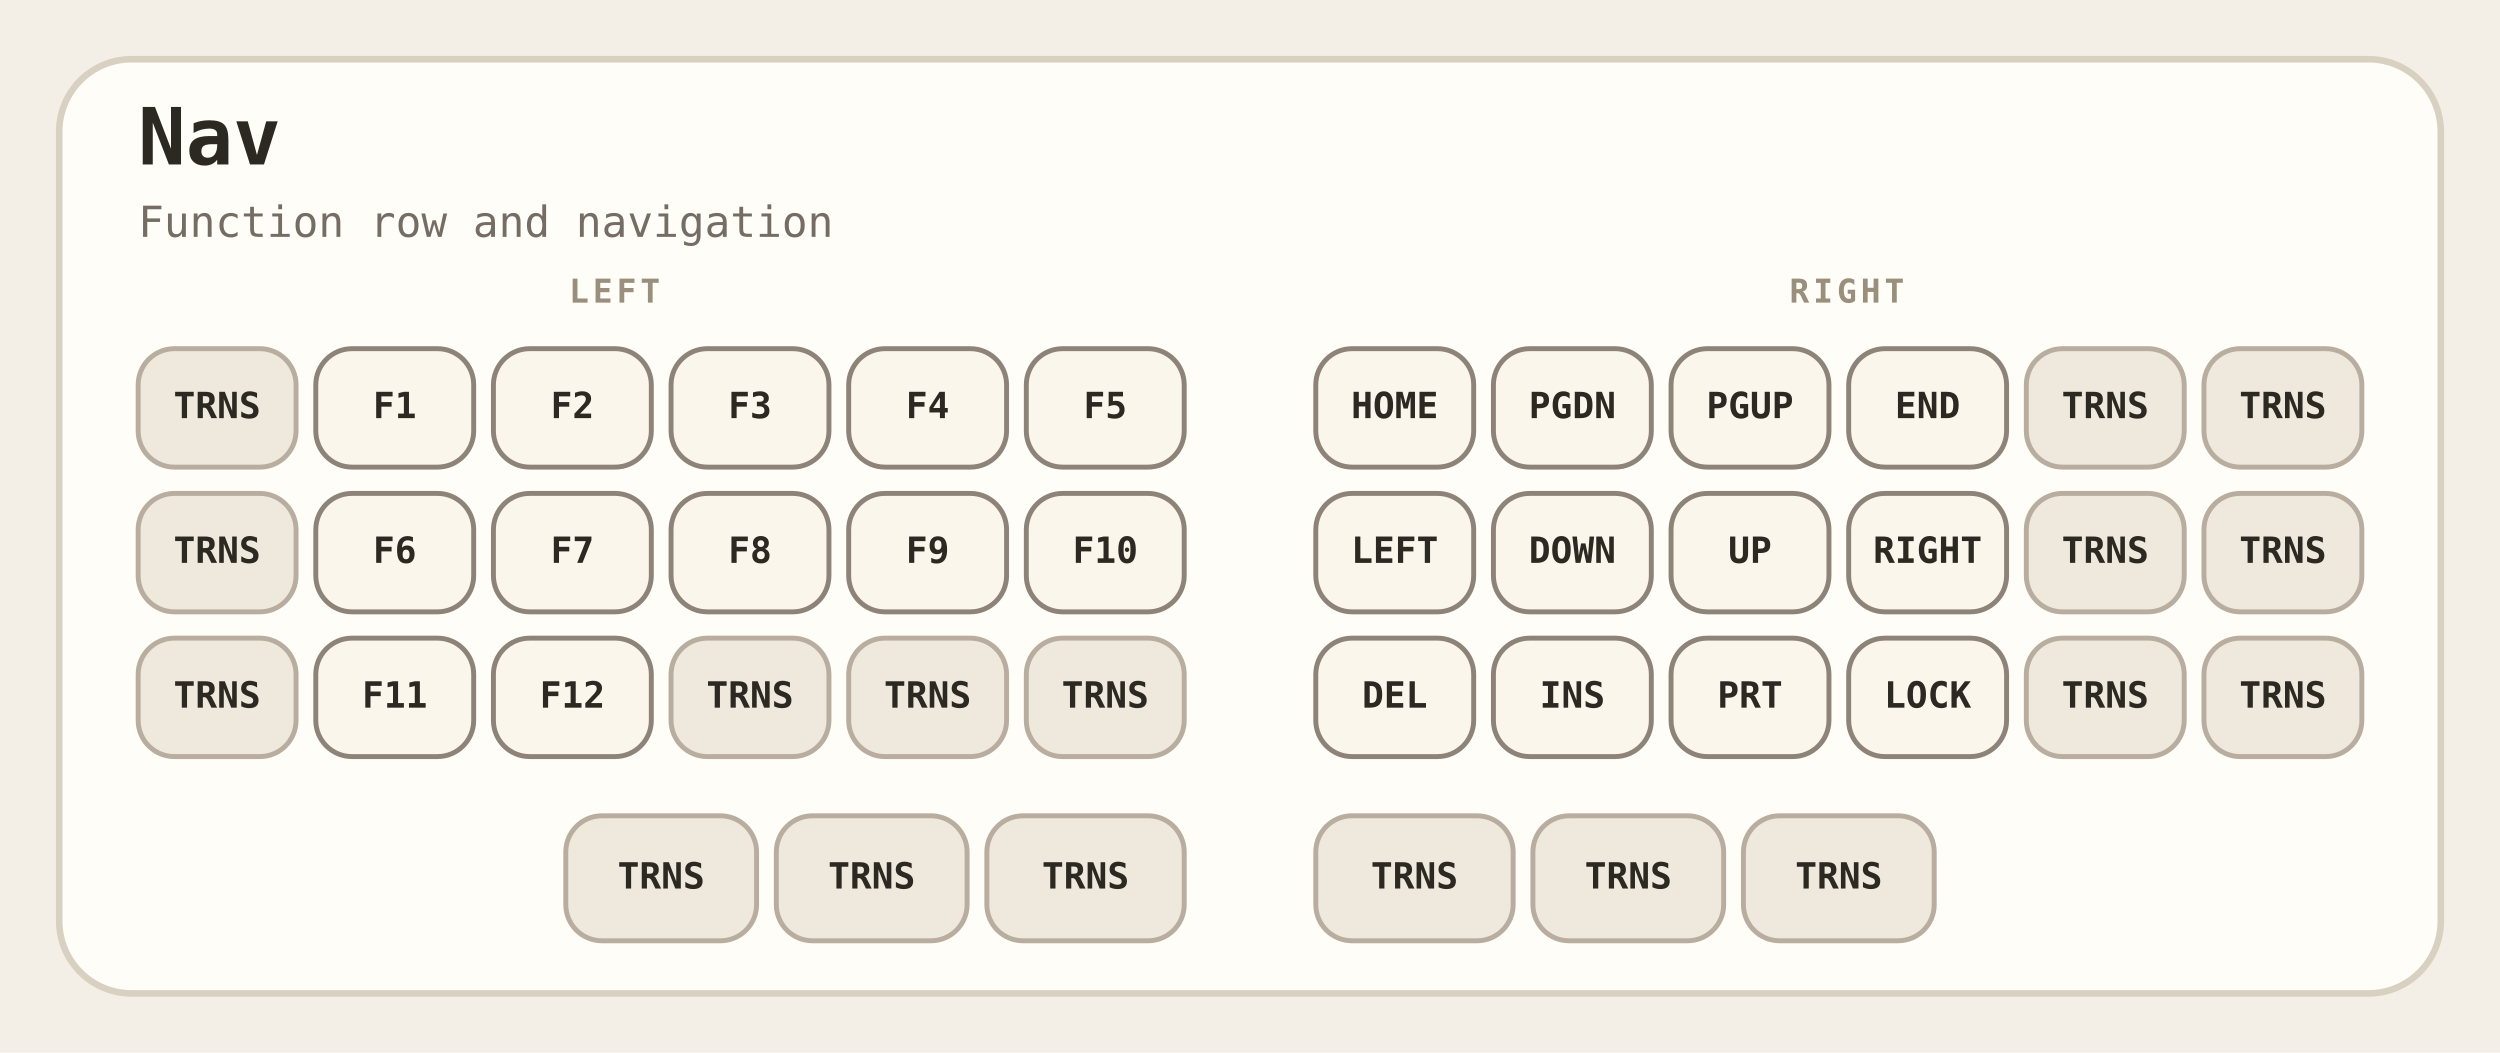
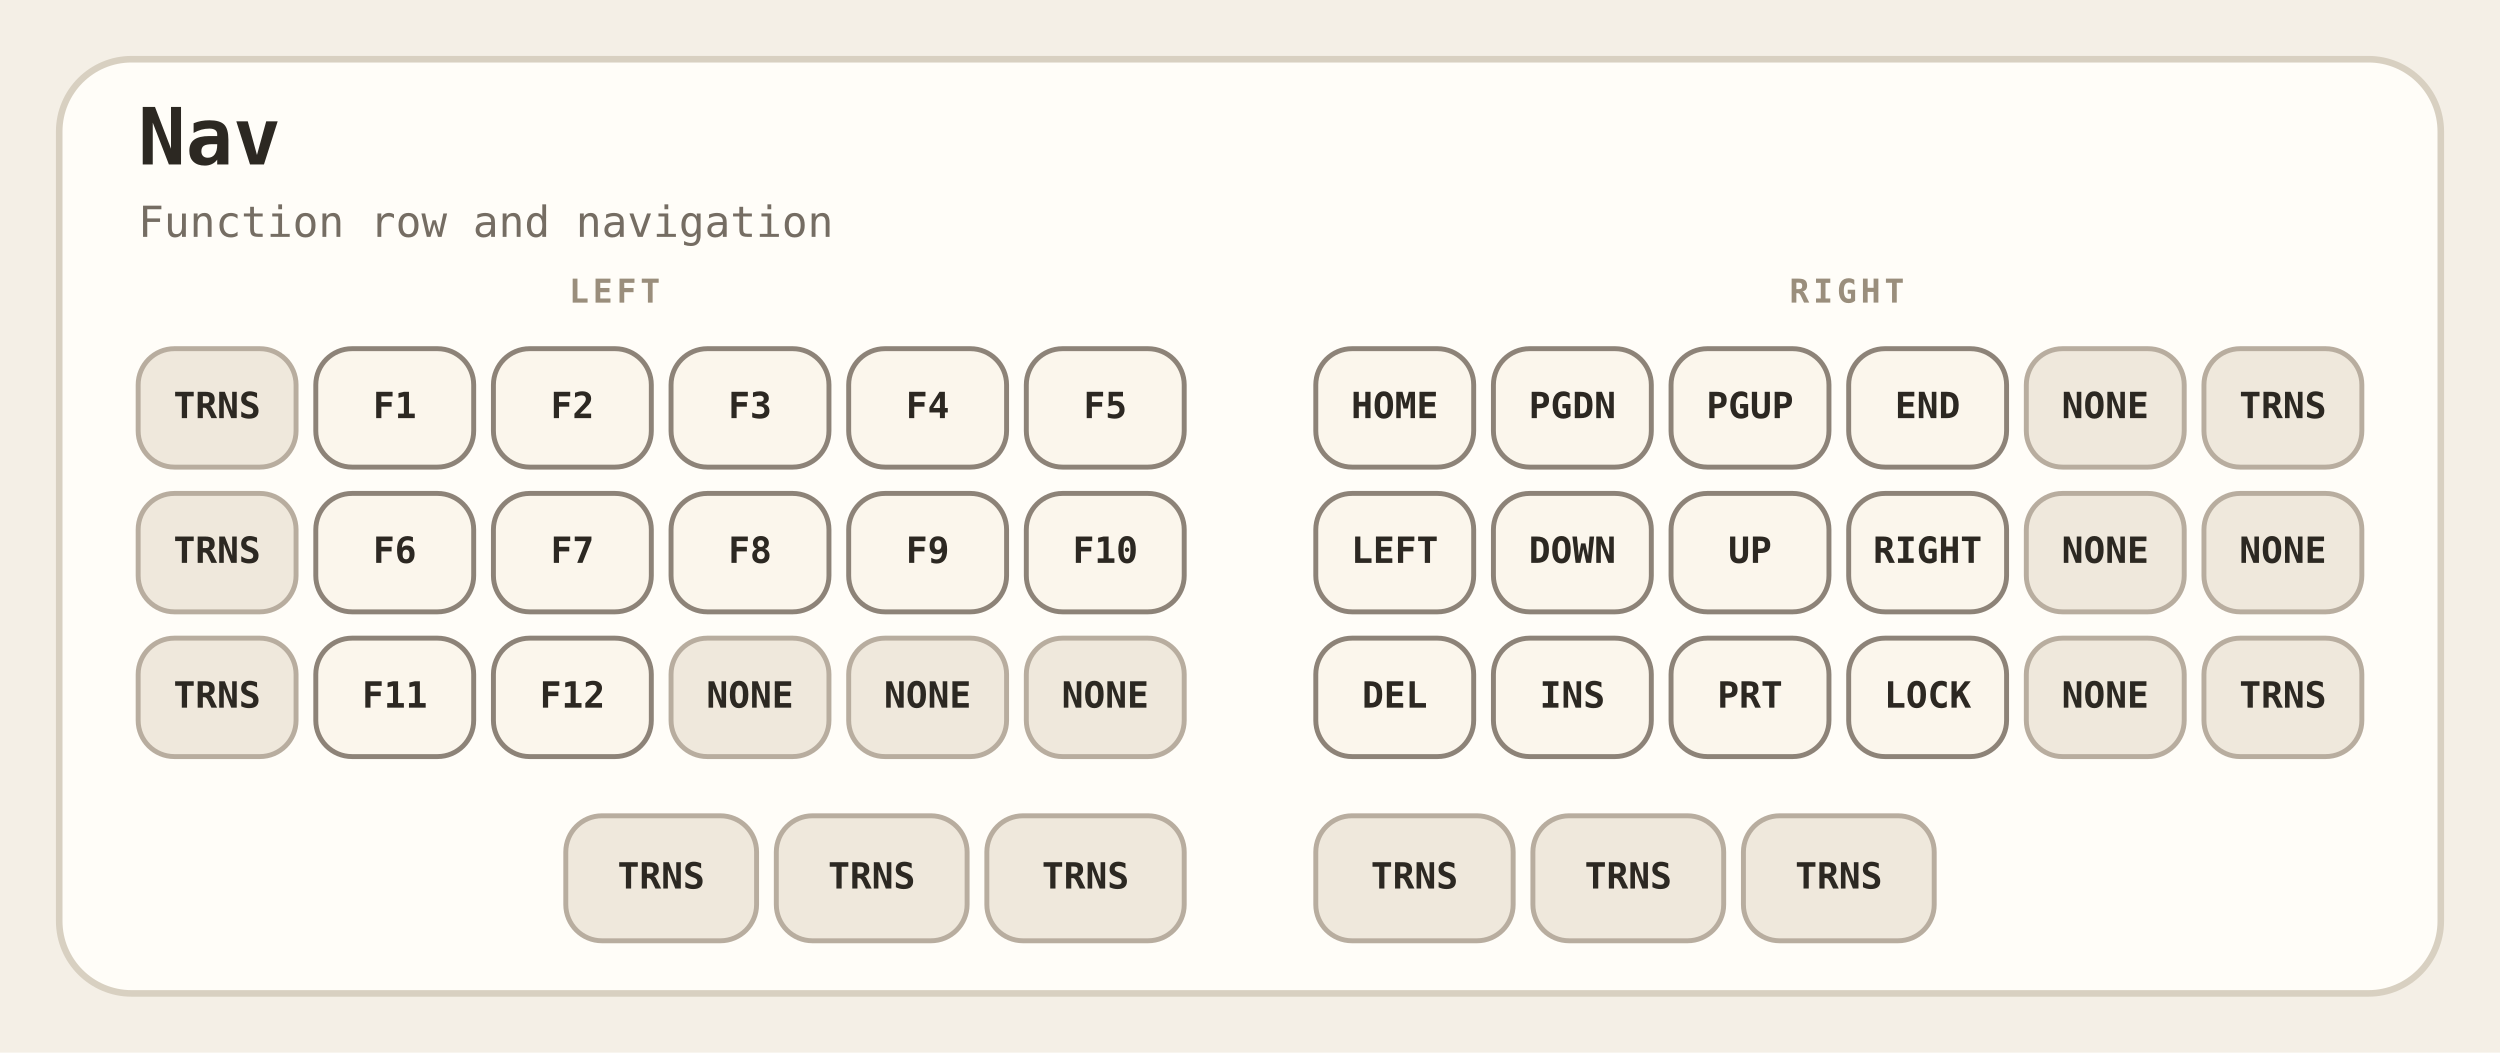
<svg xmlns="http://www.w3.org/2000/svg" width="760" height="320" viewBox="0 0 760 320" role="img" aria-labelledby="title desc">
  <style>
    .bg { fill: #f4efe6; }
    .panel { fill: #fffdf8; stroke: #d8d0c1; stroke-width: 2; }
    .title { font: 700 24px "Iosevka", "Fira Mono", monospace; fill: #2c2822; }
    .subtitle { font: 500 13px "Iosevka", "Fira Mono", monospace; fill: #756d63; }
    .label { font: 700 10px "Iosevka", "Fira Mono", monospace; fill: #9a8e7c; letter-spacing: 1.2px; }
    .key { fill: #fbf6ec; stroke: #8d8378; stroke-width: 1.5; rx: 11; ry: 11; }
    .thumb { fill: #f6eedf; stroke: #8d8378; stroke-width: 1.5; rx: 11; ry: 11; }
    .trans { fill: #efe8dc; stroke: #b8ad9f; }
    .text { font: 700 11px "Iosevka", "Fira Mono", monospace; fill: #2c2822; text-anchor: middle; dominant-baseline: middle; }
  </style>
  <rect class="bg" width="760" height="320" />
  <rect class="panel" x="18" y="18" width="724" height="284" rx="22" ry="22" />
  <text class="title" x="42" y="50">Nav</text>
  <text class="subtitle" x="42" y="72">Function row and navigation</text>
  <text class="label" x="173" y="92">LEFT</text>
  <text class="label" x="544" y="92">RIGHT</text>
  <g transform="translate(42,106)">
    <g>
      <rect class="key trans" x="0" y="0" width="48" height="36" />
      <text class="text" x="24" y="18">TRNS</text>
      <rect class="key" x="54" y="0" width="48" height="36" />
      <text class="text" x="78" y="18">F1</text>
      <rect class="key" x="108" y="0" width="48" height="36" />
      <text class="text" x="132" y="18">F2</text>
      <rect class="key" x="162" y="0" width="48" height="36" />
      <text class="text" x="186" y="18">F3</text>
      <rect class="key" x="216" y="0" width="48" height="36" />
      <text class="text" x="240" y="18">F4</text>
      <rect class="key" x="270" y="0" width="48" height="36" />
      <text class="text" x="294" y="18">F5</text>
      <rect class="key trans" x="0" y="44" width="48" height="36" />
      <text class="text" x="24" y="62">TRNS</text>
      <rect class="key" x="54" y="44" width="48" height="36" />
      <text class="text" x="78" y="62">F6</text>
      <rect class="key" x="108" y="44" width="48" height="36" />
      <text class="text" x="132" y="62">F7</text>
      <rect class="key" x="162" y="44" width="48" height="36" />
      <text class="text" x="186" y="62">F8</text>
      <rect class="key" x="216" y="44" width="48" height="36" />
      <text class="text" x="240" y="62">F9</text>
      <rect class="key" x="270" y="44" width="48" height="36" />
      <text class="text" x="294" y="62">F10</text>
      <rect class="key trans" x="0" y="88" width="48" height="36" />
      <text class="text" x="24" y="106">TRNS</text>
      <rect class="key" x="54" y="88" width="48" height="36" />
      <text class="text" x="78" y="106">F11</text>
      <rect class="key" x="108" y="88" width="48" height="36" />
      <text class="text" x="132" y="106">F12</text>
      <rect class="key trans" x="162" y="88" width="48" height="36" />
-       <text class="text" x="186" y="106">TRNS</text>
+       <text class="text" x="186" y="106">NONE</text>
      <rect class="key trans" x="216" y="88" width="48" height="36" />
-       <text class="text" x="240" y="106">TRNS</text>
+       <text class="text" x="240" y="106">NONE</text>
      <rect class="key trans" x="270" y="88" width="48" height="36" />
-       <text class="text" x="294" y="106">TRNS</text>
+       <text class="text" x="294" y="106">NONE</text>
      <rect class="thumb trans" x="130" y="142" width="58" height="38" />
      <text class="text" x="159" y="161">TRNS</text>
      <rect class="thumb trans" x="194" y="142" width="58" height="38" />
      <text class="text" x="223" y="161">TRNS</text>
      <rect class="thumb trans" x="258" y="142" width="60" height="38" />
      <text class="text" x="288" y="161">TRNS</text>
    </g>
    <g transform="translate(358,0)">
      <rect class="key" x="0" y="0" width="48" height="36" />
      <text class="text" x="24" y="18">HOME</text>
      <rect class="key" x="54" y="0" width="48" height="36" />
      <text class="text" x="78" y="18">PGDN</text>
      <rect class="key" x="108" y="0" width="48" height="36" />
      <text class="text" x="132" y="18">PGUP</text>
      <rect class="key" x="162" y="0" width="48" height="36" />
      <text class="text" x="186" y="18">END</text>
      <rect class="key trans" x="216" y="0" width="48" height="36" />
-       <text class="text" x="240" y="18">TRNS</text>
+       <text class="text" x="240" y="18">NONE</text>
      <rect class="key trans" x="270" y="0" width="48" height="36" />
      <text class="text" x="294" y="18">TRNS</text>
      <rect class="key" x="0" y="44" width="48" height="36" />
      <text class="text" x="24" y="62">LEFT</text>
      <rect class="key" x="54" y="44" width="48" height="36" />
      <text class="text" x="78" y="62">DOWN</text>
      <rect class="key" x="108" y="44" width="48" height="36" />
      <text class="text" x="132" y="62">UP</text>
      <rect class="key" x="162" y="44" width="48" height="36" />
      <text class="text" x="186" y="62">RIGHT</text>
      <rect class="key trans" x="216" y="44" width="48" height="36" />
-       <text class="text" x="240" y="62">TRNS</text>
+       <text class="text" x="240" y="62">NONE</text>
      <rect class="key trans" x="270" y="44" width="48" height="36" />
-       <text class="text" x="294" y="62">TRNS</text>
+       <text class="text" x="294" y="62">NONE</text>
      <rect class="key" x="0" y="88" width="48" height="36" />
      <text class="text" x="24" y="106">DEL</text>
      <rect class="key" x="54" y="88" width="48" height="36" />
      <text class="text" x="78" y="106">INS</text>
      <rect class="key" x="108" y="88" width="48" height="36" />
      <text class="text" x="132" y="106">PRT</text>
      <rect class="key" x="162" y="88" width="48" height="36" />
      <text class="text" x="186" y="106">LOCK</text>
      <rect class="key trans" x="216" y="88" width="48" height="36" />
-       <text class="text" x="240" y="106">TRNS</text>
+       <text class="text" x="240" y="106">NONE</text>
      <rect class="key trans" x="270" y="88" width="48" height="36" />
      <text class="text" x="294" y="106">TRNS</text>
      <rect class="thumb trans" x="0" y="142" width="60" height="38" />
      <text class="text" x="30" y="161">TRNS</text>
      <rect class="thumb trans" x="66" y="142" width="58" height="38" />
      <text class="text" x="95" y="161">TRNS</text>
      <rect class="thumb trans" x="130" y="142" width="58" height="38" />
      <text class="text" x="159" y="161">TRNS</text>
    </g>
  </g>
</svg>
